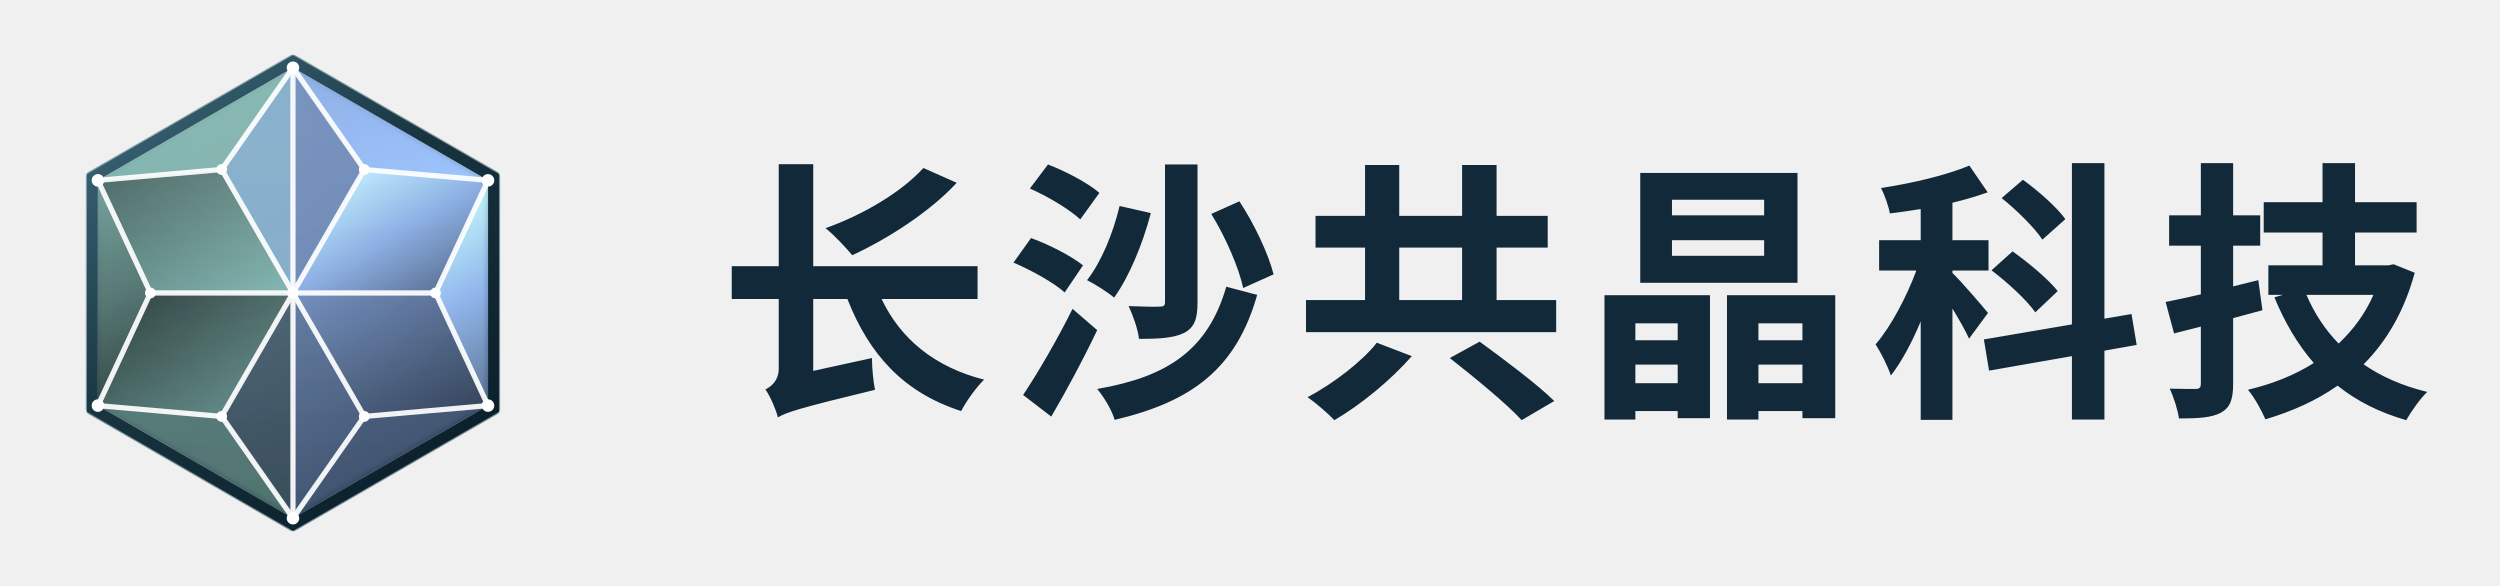
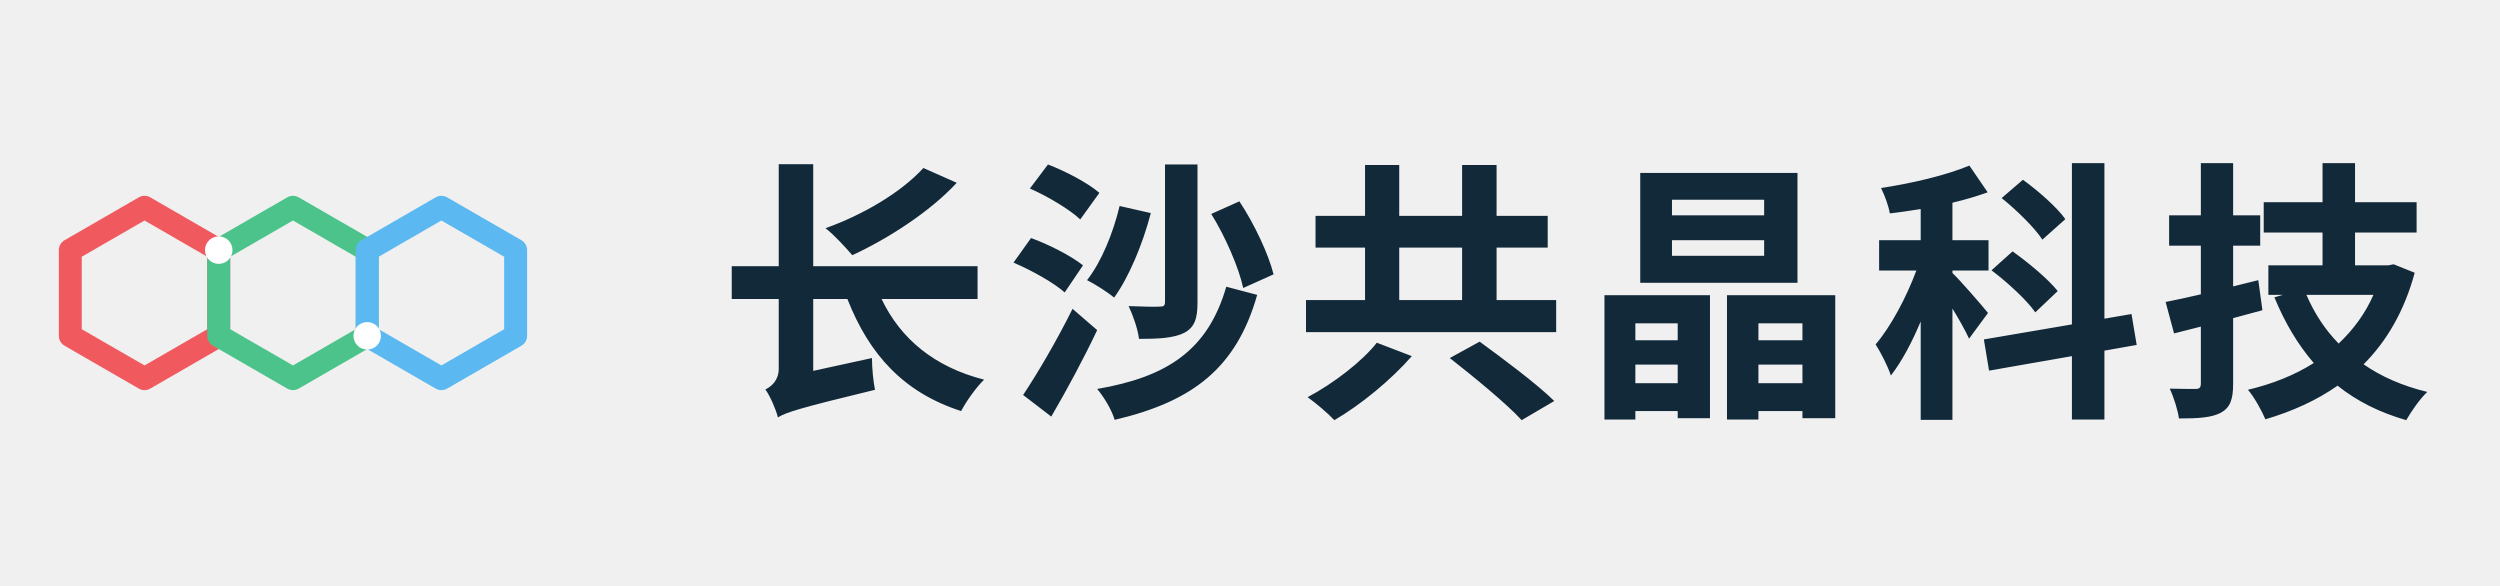
<svg xmlns="http://www.w3.org/2000/svg" viewBox="0 0 512 120" width="512" height="120">
  <g transform="translate(60,60) scale(10.2041)">
-     <defs>
-       <linearGradient id="f0" gradientUnits="userSpaceOnUse" x1="0.715" y1="1.245" x2="-0.72" y2="-1.253">
-         <stop offset="0" stop-color="#5C7498" />
-         <stop offset="0.5" stop-color="#8CB0E6" />
-         <stop offset="1" stop-color="#BCECFF" />
-       </linearGradient>
-       <linearGradient id="f1" gradientUnits="userSpaceOnUse" x1="0" y1="0" x2="-1.966" y2="-3.421">
-         <stop offset="0" stop-color="#6E8BB8" />
-         <stop offset="0.455" stop-color="#6F8CB9" />
-         <stop offset="1" stop-color="#718EBC" />
-       </linearGradient>
-       <linearGradient id="f2" gradientUnits="userSpaceOnUse" x1="0" y1="0" x2="-1.966" y2="-3.421">
-         <stop offset="0" stop-color="#84AECC" />
-         <stop offset="0.577" stop-color="#83ADCB" />
-         <stop offset="1" stop-color="#82ACC9" />
-       </linearGradient>
-       <linearGradient id="f3" gradientUnits="userSpaceOnUse" x1="0" y1="0" x2="-1.962" y2="-3.413">
-         <stop offset="0" stop-color="#83B9B3" />
-         <stop offset="0.516" stop-color="#648E89" />
-         <stop offset="1" stop-color="#496764" />
-       </linearGradient>
-       <linearGradient id="f4" gradientUnits="userSpaceOnUse" x1="0.72" y1="1.253" x2="-0.715" y2="-1.245">
-         <stop offset="0" stop-color="#66908C" />
-         <stop offset="0.5" stop-color="#4C6B68" />
-         <stop offset="1" stop-color="#324745" />
-       </linearGradient>
-       <linearGradient id="f5" gradientUnits="userSpaceOnUse" x1="1.966" y1="3.421" x2="0" y2="0">
-         <stop offset="0" stop-color="#4A5D7B" />
-         <stop offset="0.423" stop-color="#546B8D" />
-         <stop offset="1" stop-color="#637DA5" />
-       </linearGradient>
-       <linearGradient id="f6" gradientUnits="userSpaceOnUse" x1="1.966" y1="3.421" x2="0" y2="0">
-         <stop offset="0" stop-color="#3E5260" />
-         <stop offset="0.545" stop-color="#455B6A" />
-         <stop offset="1" stop-color="#4A6272" />
-       </linearGradient>
-       <linearGradient id="f7" gradientUnits="userSpaceOnUse" x1="1.962" y1="3.413" x2="0" y2="0">
-         <stop offset="0" stop-color="#39485F" />
-         <stop offset="0.484" stop-color="#566C90" />
-         <stop offset="1" stop-color="#7391C1" />
-       </linearGradient>
-       <linearGradient id="f8" gradientUnits="userSpaceOnUse" x1="-0.004" y1="-0.008" x2="-1.966" y2="-3.421">
-         <stop offset="0" stop-color="#9EC7FF" />
-         <stop offset="0.455" stop-color="#94BAF6" />
-         <stop offset="1" stop-color="#87AAE1" />
-       </linearGradient>
-       <linearGradient id="f9" gradientUnits="userSpaceOnUse" x1="-1.436" y1="-2.498" x2="-1.966" y2="-3.421">
-         <stop offset="0" stop-color="#7EB1AC" />
-         <stop offset="0.664" stop-color="#80B3AE" />
-         <stop offset="1" stop-color="#80B4AF" />
-       </linearGradient>
-       <linearGradient id="f10" gradientUnits="userSpaceOnUse" x1="0.004" y1="0.008" x2="-1.962" y2="-3.413">
-         <stop offset="0" stop-color="#39504D" />
-         <stop offset="0.455" stop-color="#567975" />
-         <stop offset="1" stop-color="#73A29D" />
-       </linearGradient>
-       <linearGradient id="f11" gradientUnits="userSpaceOnUse" x1="1.966" y1="3.421" x2="0.004" y2="0.008">
-         <stop offset="0" stop-color="#597E79" />
-         <stop offset="0.545" stop-color="#5A807C" />
-         <stop offset="1" stop-color="#5B827D" />
-       </linearGradient>
-       <linearGradient id="f12" gradientUnits="userSpaceOnUse" x1="1.966" y1="3.421" x2="1.436" y2="2.498">
-         <stop offset="0" stop-color="#485C79" />
-         <stop offset="0.336" stop-color="#495D7B" />
-         <stop offset="1" stop-color="#4C607F" />
-       </linearGradient>
-       <linearGradient id="f13" gradientUnits="userSpaceOnUse" x1="1.962" y1="3.413" x2="-0.004" y2="-0.008">
-         <stop offset="0" stop-color="#627B9F" />
-         <stop offset="0.545" stop-color="#94BAF1" />
-         <stop offset="1" stop-color="#C6FAFF" />
-       </linearGradient>
-       <clipPath id="cf">
-         <polygon points="4.036,-2.33 0,-4.66 -4.036,-2.33 -4.036,2.33 0,4.66 4.036,2.33" />
-       </clipPath>
-       <linearGradient id="rim" gradientUnits="userSpaceOnUse" x1="-3.6" y1="-3.9" x2="3.2" y2="4.0">
-         <stop offset="0" stop-color="#3C6678" />
-         <stop offset="0.45" stop-color="#17343F" />
-         <stop offset="1" stop-color="#0A1E2A" />
-       </linearGradient>
-       <radialGradient id="spec" cx="0.40" cy="0.18" r="0.72">
-         <stop offset="0" stop-color="#FFFFFF" stop-opacity="0.075" />
-         <stop offset="0.6" stop-color="#FFFFFF" stop-opacity="0.02" />
-         <stop offset="1" stop-color="#FFFFFF" stop-opacity="0" />
-       </radialGradient>
-       <linearGradient id="vig" gradientUnits="userSpaceOnUse" x1="0" y1="-4.4" x2="0" y2="4.6">
-         <stop offset="0" stop-color="#02121C" stop-opacity="0" />
-         <stop offset="0.5" stop-color="#02121C" stop-opacity="0.02" />
-         <stop offset="1" stop-color="#02121C" stop-opacity="0.10" />
-       </linearGradient>
-       <linearGradient id="ish" gradientUnits="userSpaceOnUse" x1="-3.2" y1="-3.8" x2="3.2" y2="3.8">
-         <stop offset="0" stop-color="#08202D" stop-opacity="0.05" />
-         <stop offset="0.45" stop-color="#08202D" stop-opacity="0.20" />
-         <stop offset="1" stop-color="#061A26" stop-opacity="0.62" />
-       </linearGradient>
-       <filter id="ishblur" x="-20%" y="-20%" width="140%" height="140%">
-         <feGaussianBlur stdDeviation="0.062" />
-       </filter>
-     </defs>
-     <g clip-path="url(#cf)">
-       <polygon points="0,0 2.861,0 3.914,-2.26 1.431,-2.478" fill="url(#f0)" />
-       <polygon points="0,0 1.431,-2.478 0,-4.52 0,-4.52" fill="url(#f1)" />
-       <polygon points="0,0 0,-4.52 -1.431,-2.478" fill="url(#f2)" />
-       <polygon points="0,0 -1.431,-2.478 -3.914,-2.26 -2.861,0" fill="url(#f3)" />
-       <polygon points="0,0 -2.861,0 -3.914,2.26 -1.431,2.478" fill="url(#f4)" />
-       <polygon points="0,0 0,4.52 1.431,2.478" fill="url(#f5)" />
-       <polygon points="0,0 -1.431,2.478 0,4.52 0,4.52" fill="url(#f6)" />
-       <polygon points="0,0 1.431,2.478 3.914,2.26 2.861,0" fill="url(#f7)" />
-       <polygon points="3.914,-2.26 0,-4.52 1.431,-2.478" fill="url(#f8)" />
-       <polygon points="0,-4.52 -3.914,-2.26 -1.431,-2.478" fill="url(#f9)" />
-       <polygon points="-3.914,-2.26 -3.914,2.26 -2.861,0" fill="url(#f10)" />
-       <polygon points="-3.914,2.26 0,4.52 -1.431,2.478" fill="url(#f11)" />
-       <polygon points="0,4.52 3.914,2.26 1.431,2.478" fill="url(#f12)" />
-       <polygon points="3.914,2.26 3.914,-2.26 2.861,0" fill="url(#f13)" />
-     </g>
-     <g clip-path="url(#cf)">
-       <rect x="-5.0" y="-5.0" width="10.0" height="10.0" fill="url(#spec)" />
-       <rect x="-5.0" y="-5.0" width="10.0" height="10.0" fill="url(#vig)" />
-       <polygon points="4.036,-2.33 0,-4.66 -4.036,-2.33 -4.036,2.33 0,4.66 4.036,2.33" fill="none" stroke="url(#ish)" stroke-width="0.22" filter="url(#ishblur)" />
-     </g>
-     <g clip-path="url(#cf)" stroke="#FFFFFF" stroke-width="0.105" stroke-linecap="round" opacity="0.92">
-       <line x1="3.914" y1="-2.26" x2="2.861" y2="0" />
-       <line x1="3.914" y1="-2.26" x2="1.431" y2="-2.478" />
-       <line x1="0" y1="-4.52" x2="1.431" y2="-2.478" />
-       <line x1="0" y1="-4.52" x2="-1.431" y2="-2.478" />
-       <line x1="-3.914" y1="-2.26" x2="-1.431" y2="-2.478" />
-       <line x1="-3.914" y1="-2.26" x2="-2.861" y2="0" />
-       <line x1="-3.914" y1="2.26" x2="-2.861" y2="0" />
-       <line x1="-3.914" y1="2.26" x2="-1.431" y2="2.478" />
-       <line x1="0" y1="4.52" x2="-1.431" y2="2.478" />
-       <line x1="0" y1="4.52" x2="1.431" y2="2.478" />
-       <line x1="3.914" y1="2.26" x2="1.431" y2="2.478" />
-       <line x1="3.914" y1="2.26" x2="2.861" y2="0" />
-       <line x1="0" y1="0" x2="2.861" y2="0" />
-       <line x1="0" y1="0" x2="1.431" y2="-2.478" />
-       <line x1="0" y1="0" x2="-1.431" y2="-2.478" />
-       <line x1="0" y1="0" x2="-2.861" y2="0" />
-       <line x1="0" y1="0" x2="-1.431" y2="2.478" />
-       <line x1="0" y1="0" x2="1.431" y2="2.478" />
-       <line x1="0" y1="-4.52" x2="0" y2="4.52" />
-     </g>
-     <polygon points="4.036,-2.33 0,-4.66 -4.036,-2.33 -4.036,2.33 0,4.66 4.036,2.33" fill="none" stroke="url(#rim)" stroke-width="0.24" stroke-linejoin="round" />
-     <polygon points="4.148,-2.395 0,-4.79 -4.148,-2.395 -4.148,2.395 0,4.79 4.148,2.395" fill="none" stroke="#CFE0E4" stroke-width="0.028" opacity="0.55" />
-     <g fill="#FFFFFF">
-       <circle cx="3.914" cy="-2.26" r="0.126" />
-       <circle cx="0" cy="-4.52" r="0.126" />
-       <circle cx="-3.914" cy="-2.26" r="0.126" />
-       <circle cx="-3.914" cy="2.26" r="0.126" />
-       <circle cx="0" cy="4.52" r="0.126" />
-       <circle cx="3.914" cy="2.26" r="0.126" />
-       <circle cx="2.861" cy="0" r="0.108" />
-       <circle cx="1.431" cy="-2.478" r="0.108" />
-       <circle cx="-1.431" cy="-2.478" r="0.108" />
-       <circle cx="-2.861" cy="0" r="0.108" />
-       <circle cx="-1.431" cy="2.478" r="0.108" />
-       <circle cx="1.431" cy="2.478" r="0.108" />
-       <circle cx="0" cy="0" r="0.112" />
-     </g>
+     <polygon points="-2.979,-1.720 -1.490,-0.860 -1.490,0.860 -2.979,1.720 -4.469,0.860 -4.469,-0.860" fill="none" stroke="#F05A5F" stroke-width="0.460" stroke-linejoin="round" />
+     <polygon points="0.000,-1.720 1.490,-0.860 1.490,0.860 0.000,1.720 -1.490,0.860 -1.490,-0.860" fill="none" stroke="#4CC38A" stroke-width="0.460" stroke-linejoin="round" />
+     <polygon points="2.979,-1.720 4.469,-0.860 4.469,0.860 2.979,1.720 1.490,0.860 1.490,-0.860" fill="none" stroke="#5BB8F0" stroke-width="0.460" stroke-linejoin="round" />
+     <circle cx="-1.490" cy="-0.860" r="0.276" fill="#FFFFFF" />
+     <circle cx="1.490" cy="0.860" r="0.276" fill="#FFFFFF" />
  </g>
  <text x="147" y="81.0" font-family="'Microsoft YaHei','PingFang SC','Noto Sans SC',sans-serif" font-size="56" font-weight="700" letter-spacing="3" fill="#12293A">长沙共晶科技</text>
</svg>
